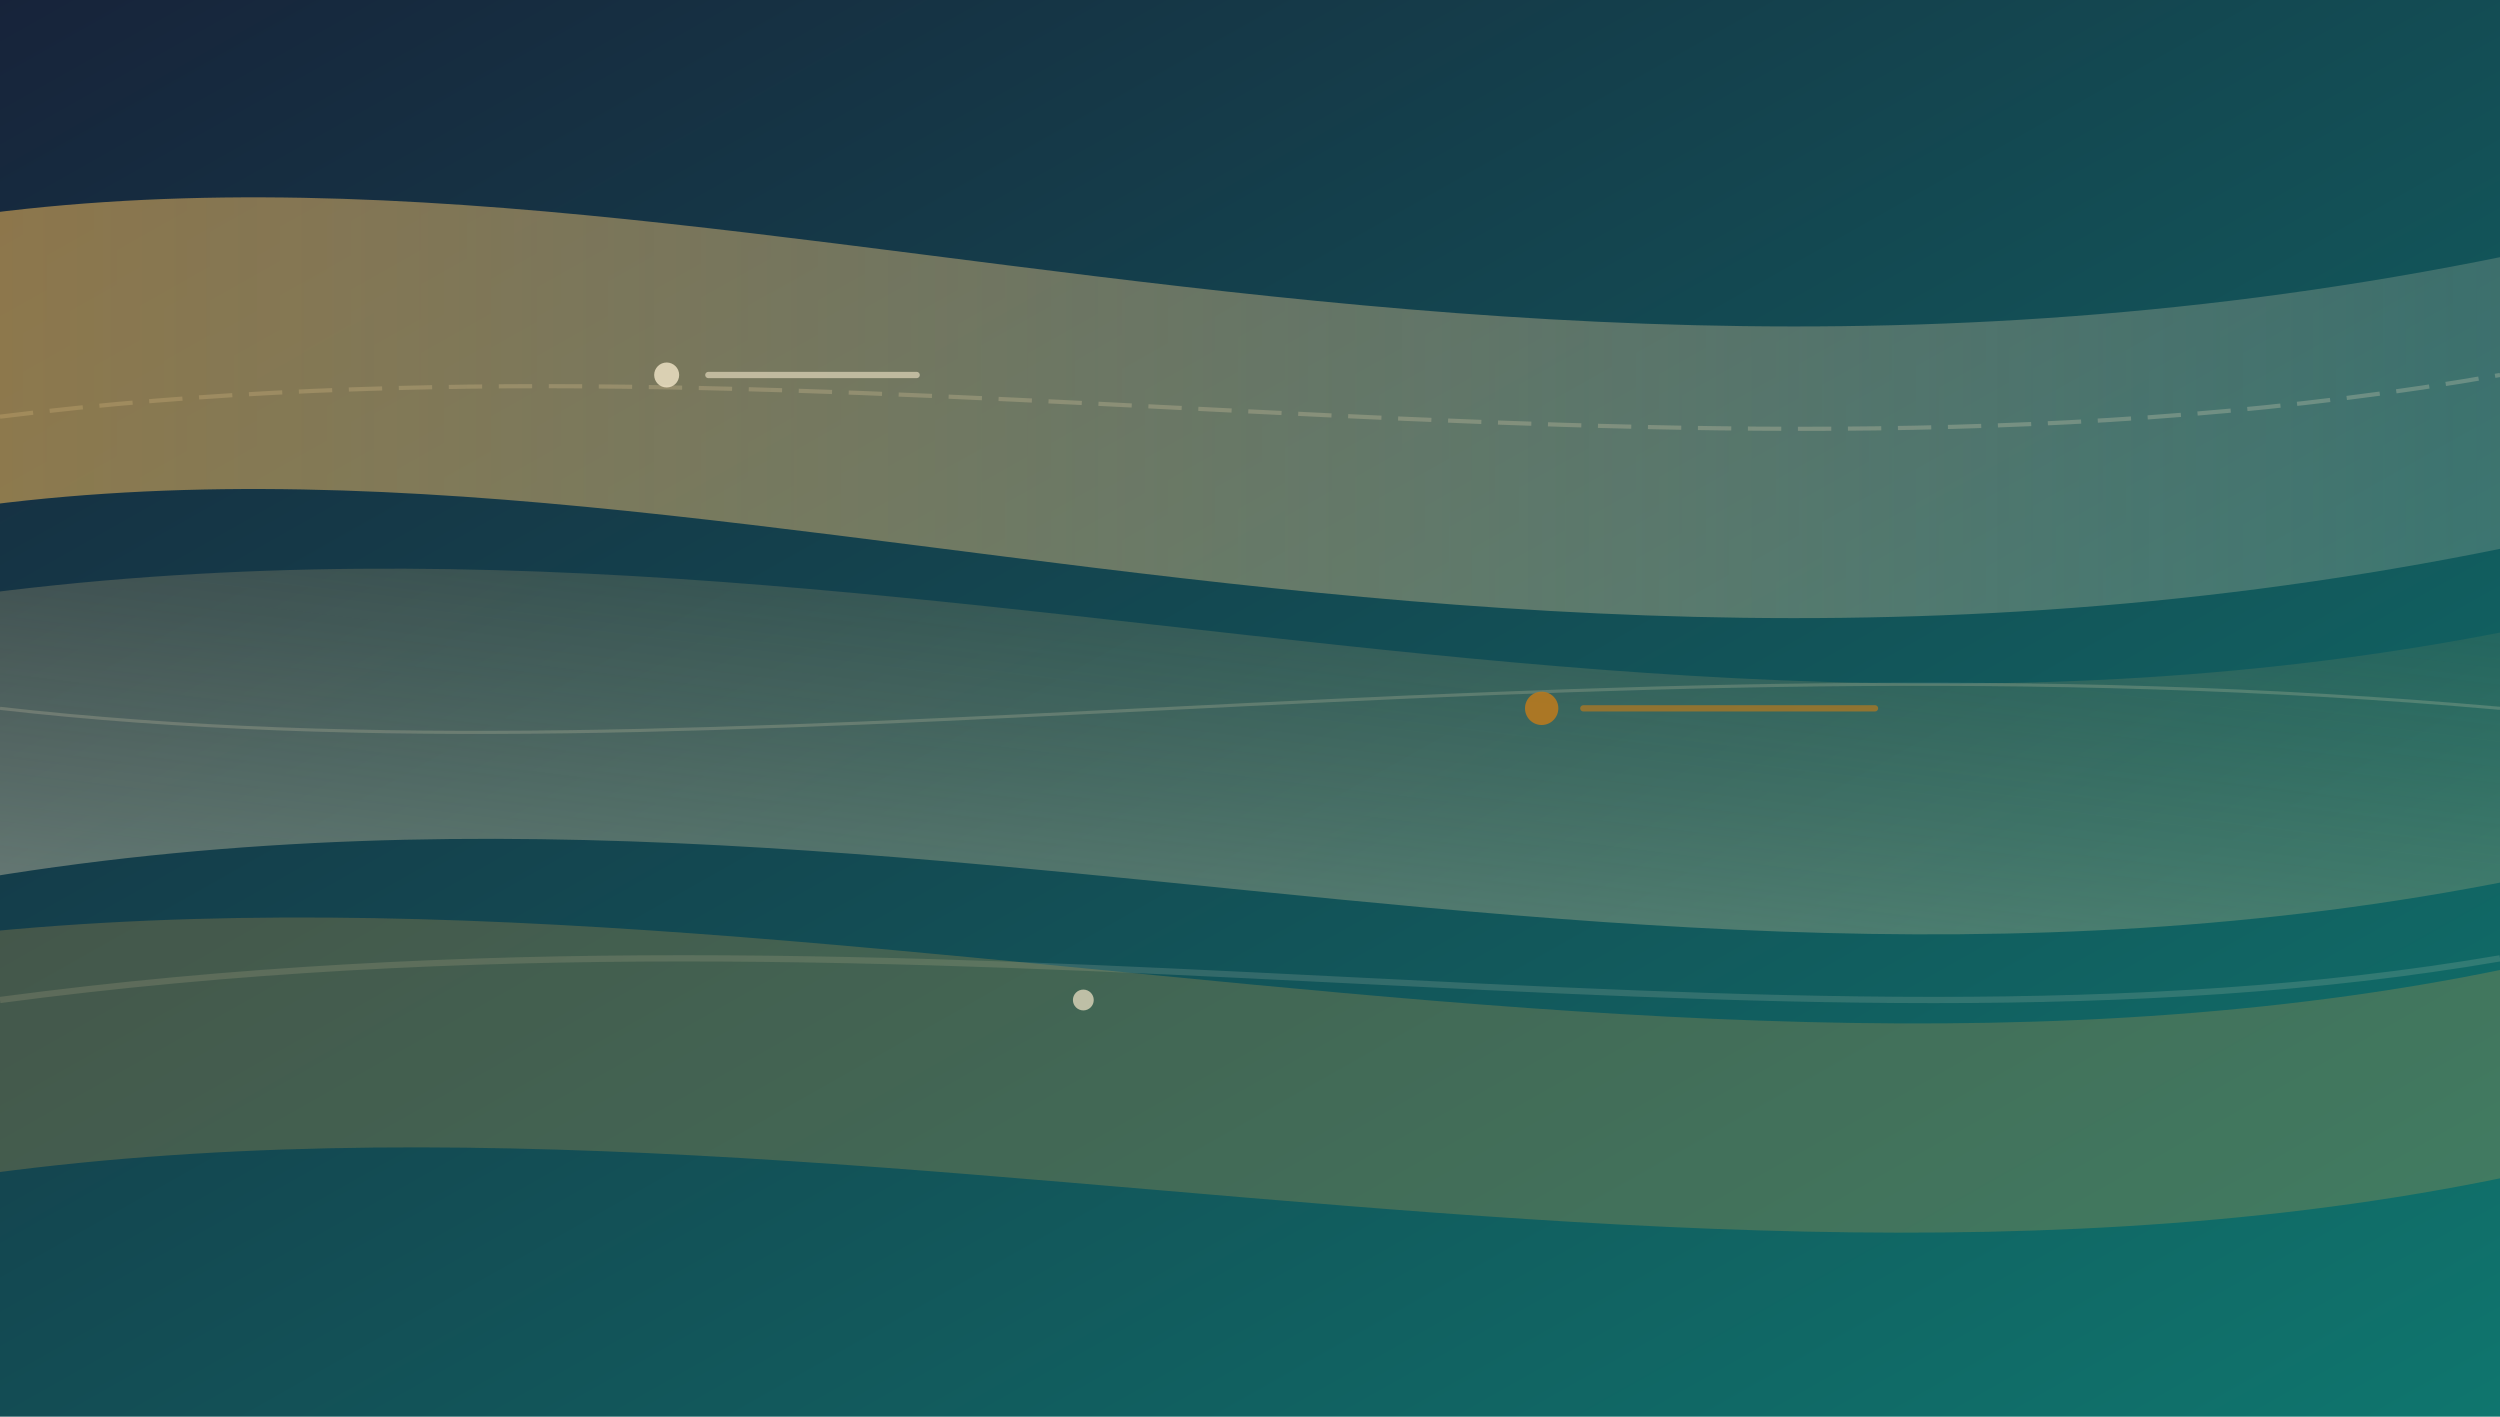
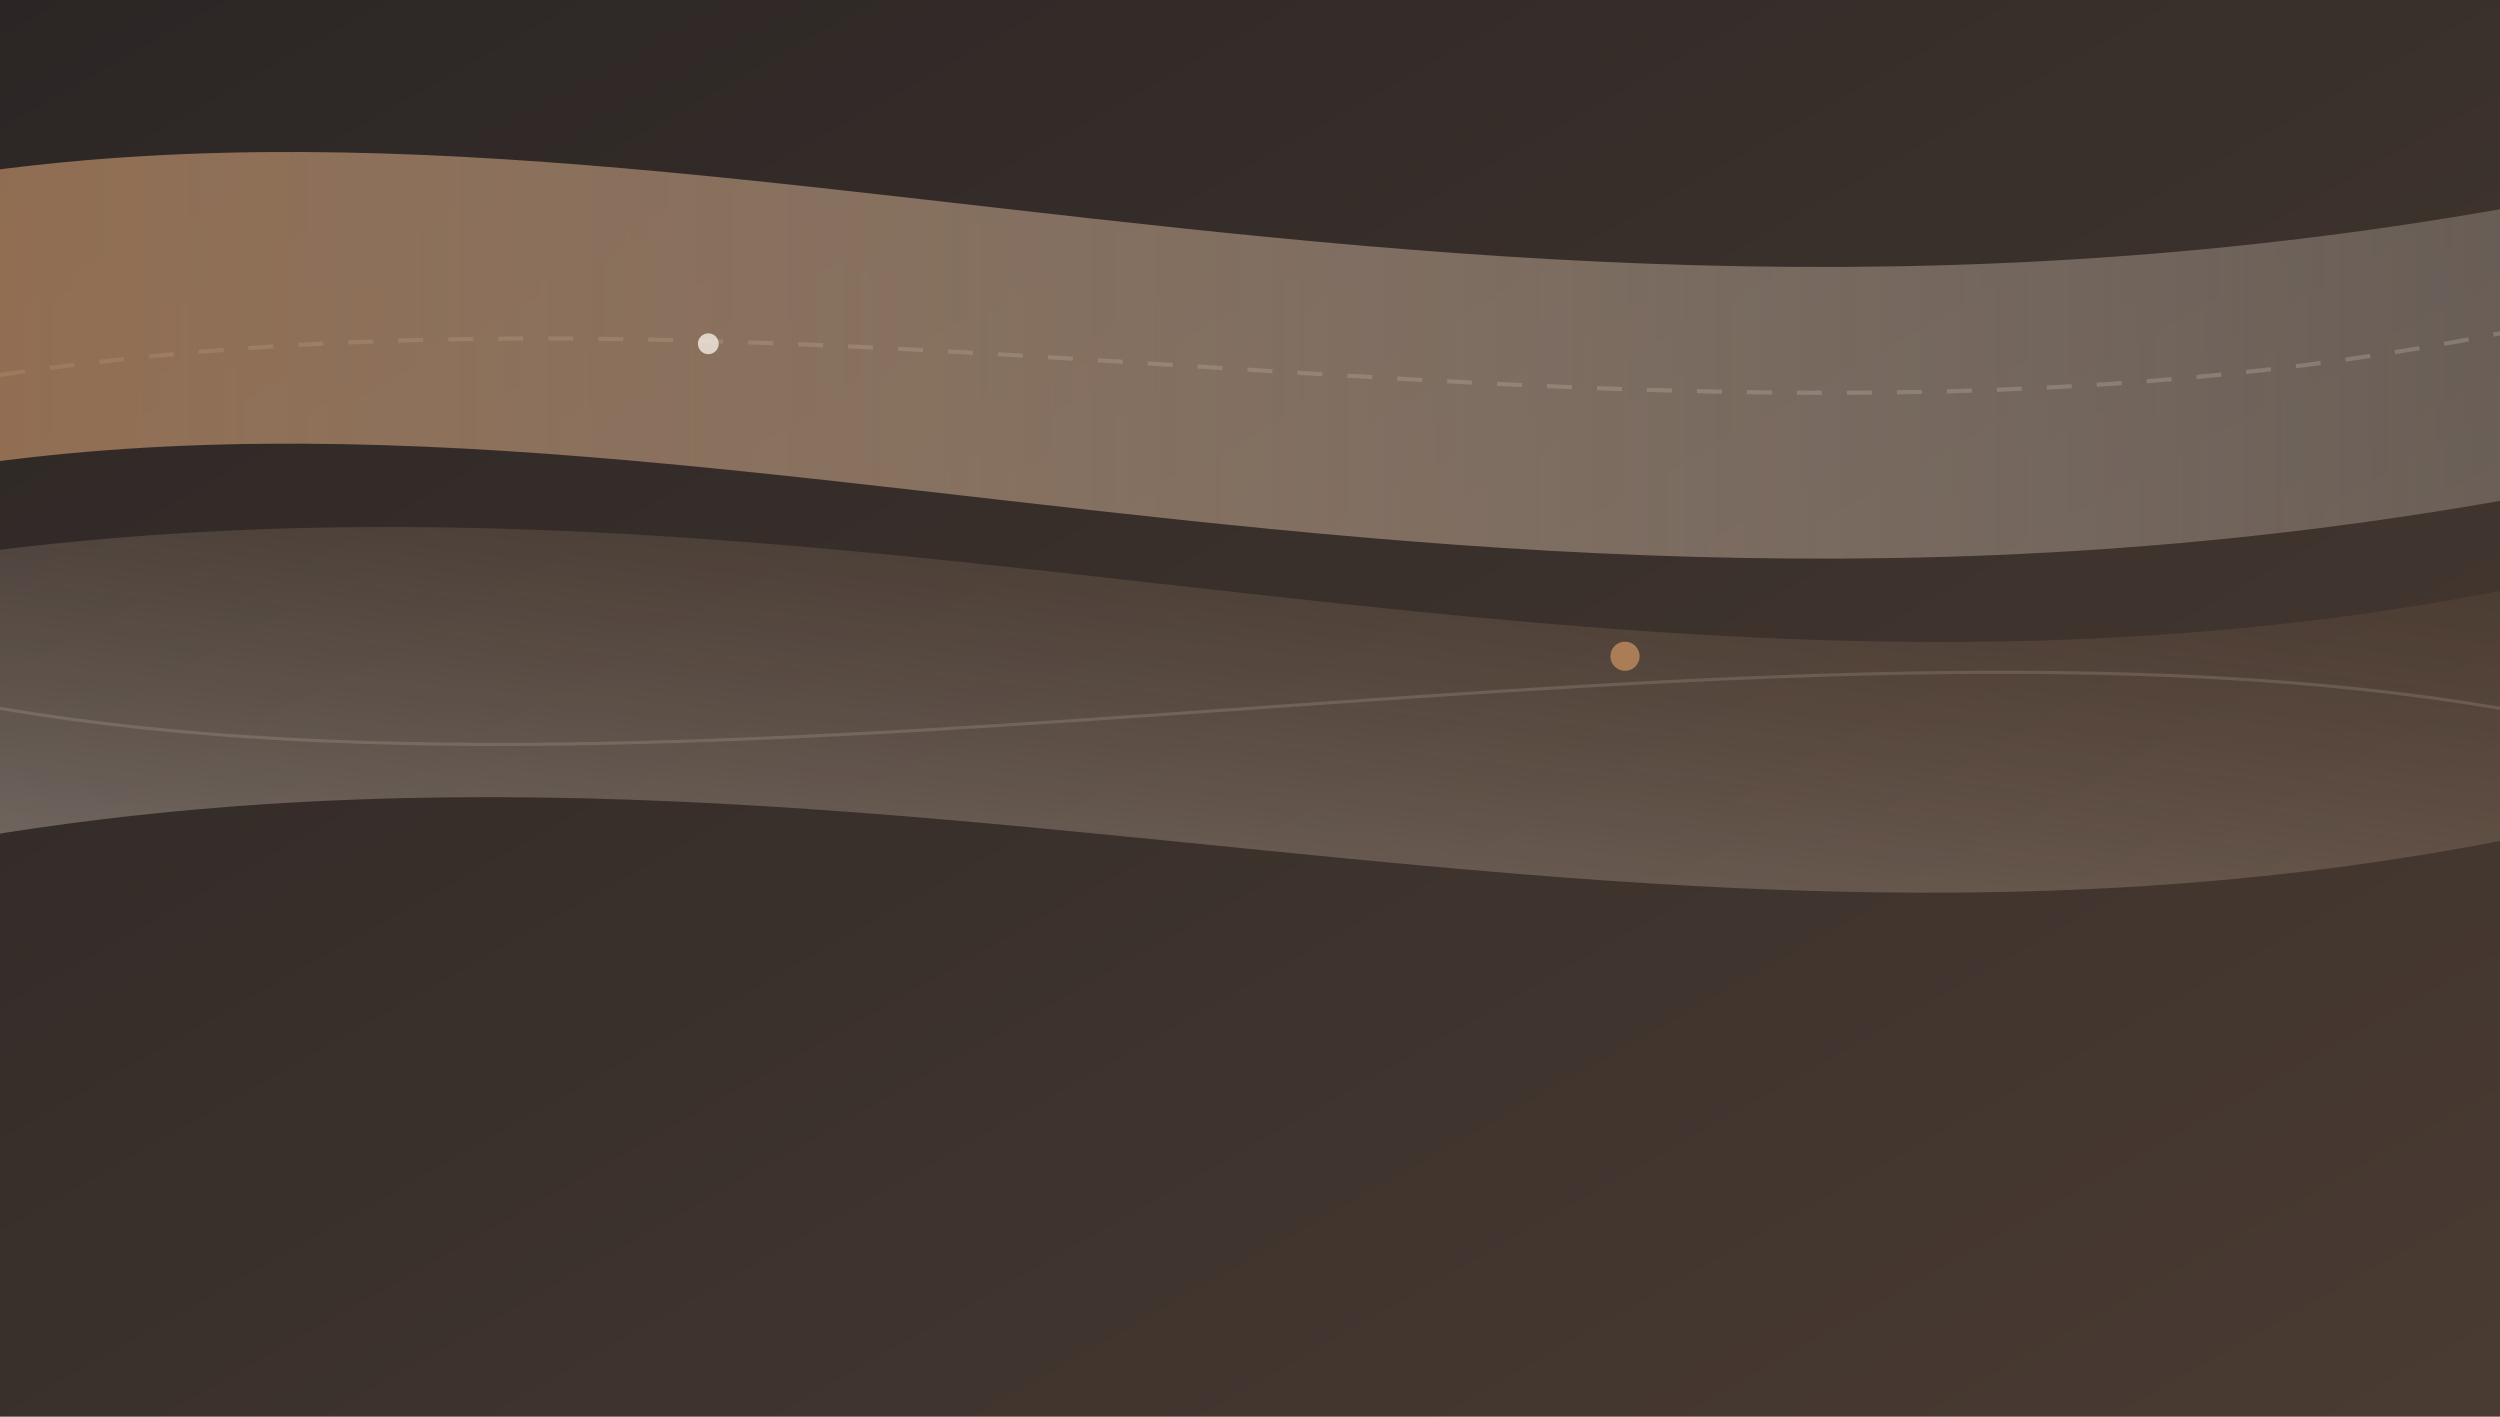
<svg xmlns="http://www.w3.org/2000/svg" viewBox="0 0 1200 680" preserveAspectRatio="xMidYMid slice" width="100%" height="100%">
  <defs>
-     <linearGradient id="g_bg" x1="0%" y1="0%" x2="100%" y2="100%">
-       <stop offset="0%" stop-color="#17233A" />
-       <stop offset="100%" stop-color="#0F766E" />
+     <linearGradient id="gbg" x1="0%" y1="0%" x2="100%" y2="100%">
+       <stop offset="0%" stop-color="#2b2625" />
+       <stop offset="100%" stop-color="#4a3b32" />
    </linearGradient>
-     <linearGradient id="g_main" x1="0%" y1="0%" x2="100%" y2="0%">
-       <stop offset="0%" stop-color="#D6A24A" stop-opacity="0.65" />
-       <stop offset="100%" stop-color="#F2E6C9" stop-opacity="0.15" />
+     <linearGradient id="gm" x1="0%" y1="0%" x2="100%" y2="0%">
+       <stop offset="0%" stop-color="#b5835a" stop-opacity="0.75" />
+       <stop offset="100%" stop-color="#f4ebe1" stop-opacity="0.2" />
    </linearGradient>
-     <linearGradient id="g_soft" x1="0%" y1="100%" x2="100%" y2="0%">
-       <stop offset="0%" stop-color="#F2E6C9" stop-opacity="0.4" />
-       <stop offset="100%" stop-color="#D6A24A" stop-opacity="0.05" />
+     <linearGradient id="gs" x1="0%" y1="100%" x2="100%" y2="0%">
+       <stop offset="0%" stop-color="#f4ebe1" stop-opacity="0.35" />
+       <stop offset="100%" stop-color="#b5835a" stop-opacity="0.05" />
    </linearGradient>
  </defs>
-   <rect width="1200" height="680" fill="url(#g_bg)" />
-   <path d="M 0 200 C 400 150, 800 250, 1200 180" fill="none" stroke="#F2E6C9" stroke-width="2" stroke-opacity="0.25" stroke-dasharray="16 8" />
-   <path d="M 0 340 C 350 380, 750 300, 1200 340" fill="none" stroke="#F2E6C9" stroke-width="1.5" stroke-opacity="0.2" />
-   <path d="M 0 480 C 450 420, 850 520, 1200 460" fill="none" stroke="#F2E6C9" stroke-width="3" stroke-opacity="0.15" />
-   <path d="M -100 120 C 300 20, 700 260, 1300 100 L 1300 240 C 700 400, 300 160, -100 260 Z" fill="url(#g_main)" />
-   <path d="M -100 300 C 400 200, 800 420, 1300 280 L 1300 400 C 800 540, 400 320, -100 440 Z" fill="url(#g_soft)" />
-   <path d="M -100 460 C 350 380, 850 580, 1300 440 L 1300 540 C 850 680, 350 480, -100 580 Z" fill="#D6A24A" fill-opacity="0.25" />
-   <circle cx="320" cy="180" r="6" fill="#F2E6C9" fill-opacity="0.8" />
-   <circle cx="740" cy="340" r="8" fill="#B7791F" fill-opacity="0.9" />
-   <circle cx="520" cy="480" r="5" fill="#F2E6C9" fill-opacity="0.7" />
-   <line x1="340" y1="180" x2="440" y2="180" stroke="#F2E6C9" stroke-width="3" stroke-linecap="round" stroke-opacity="0.6" />
-   <line x1="760" y1="340" x2="900" y2="340" stroke="#B7791F" stroke-width="3" stroke-linecap="round" stroke-opacity="0.7" />
+   <rect width="1200" height="680" fill="url(#gbg)" />
+   <path d="M 0 180 C 400 120, 800 240, 1200 160" fill="none" stroke="#f4ebe1" stroke-width="2" stroke-opacity="0.2" stroke-dasharray="12 12" />
+   <path d="M 0 340 C 350 400, 850 280, 1200 340" fill="none" stroke="#f4ebe1" stroke-width="1.5" stroke-opacity="0.15" />
+   <path d="M -100 100 C 300 0, 700 220, 1300 80 L 1300 220 C 700 360, 300 140, -100 240 Z" fill="url(#gm)" />
+   <path d="M -100 280 C 400 180, 800 400, 1300 260 L 1300 380 C 800 520, 400 300, -100 420 Z" fill="url(#gs)" />
+   <circle cx="340" cy="165" r="5" fill="#f4ebe1" fill-opacity="0.8" />
+   <circle cx="780" cy="315" r="7" fill="#b5835a" fill-opacity="0.9" />
</svg>
